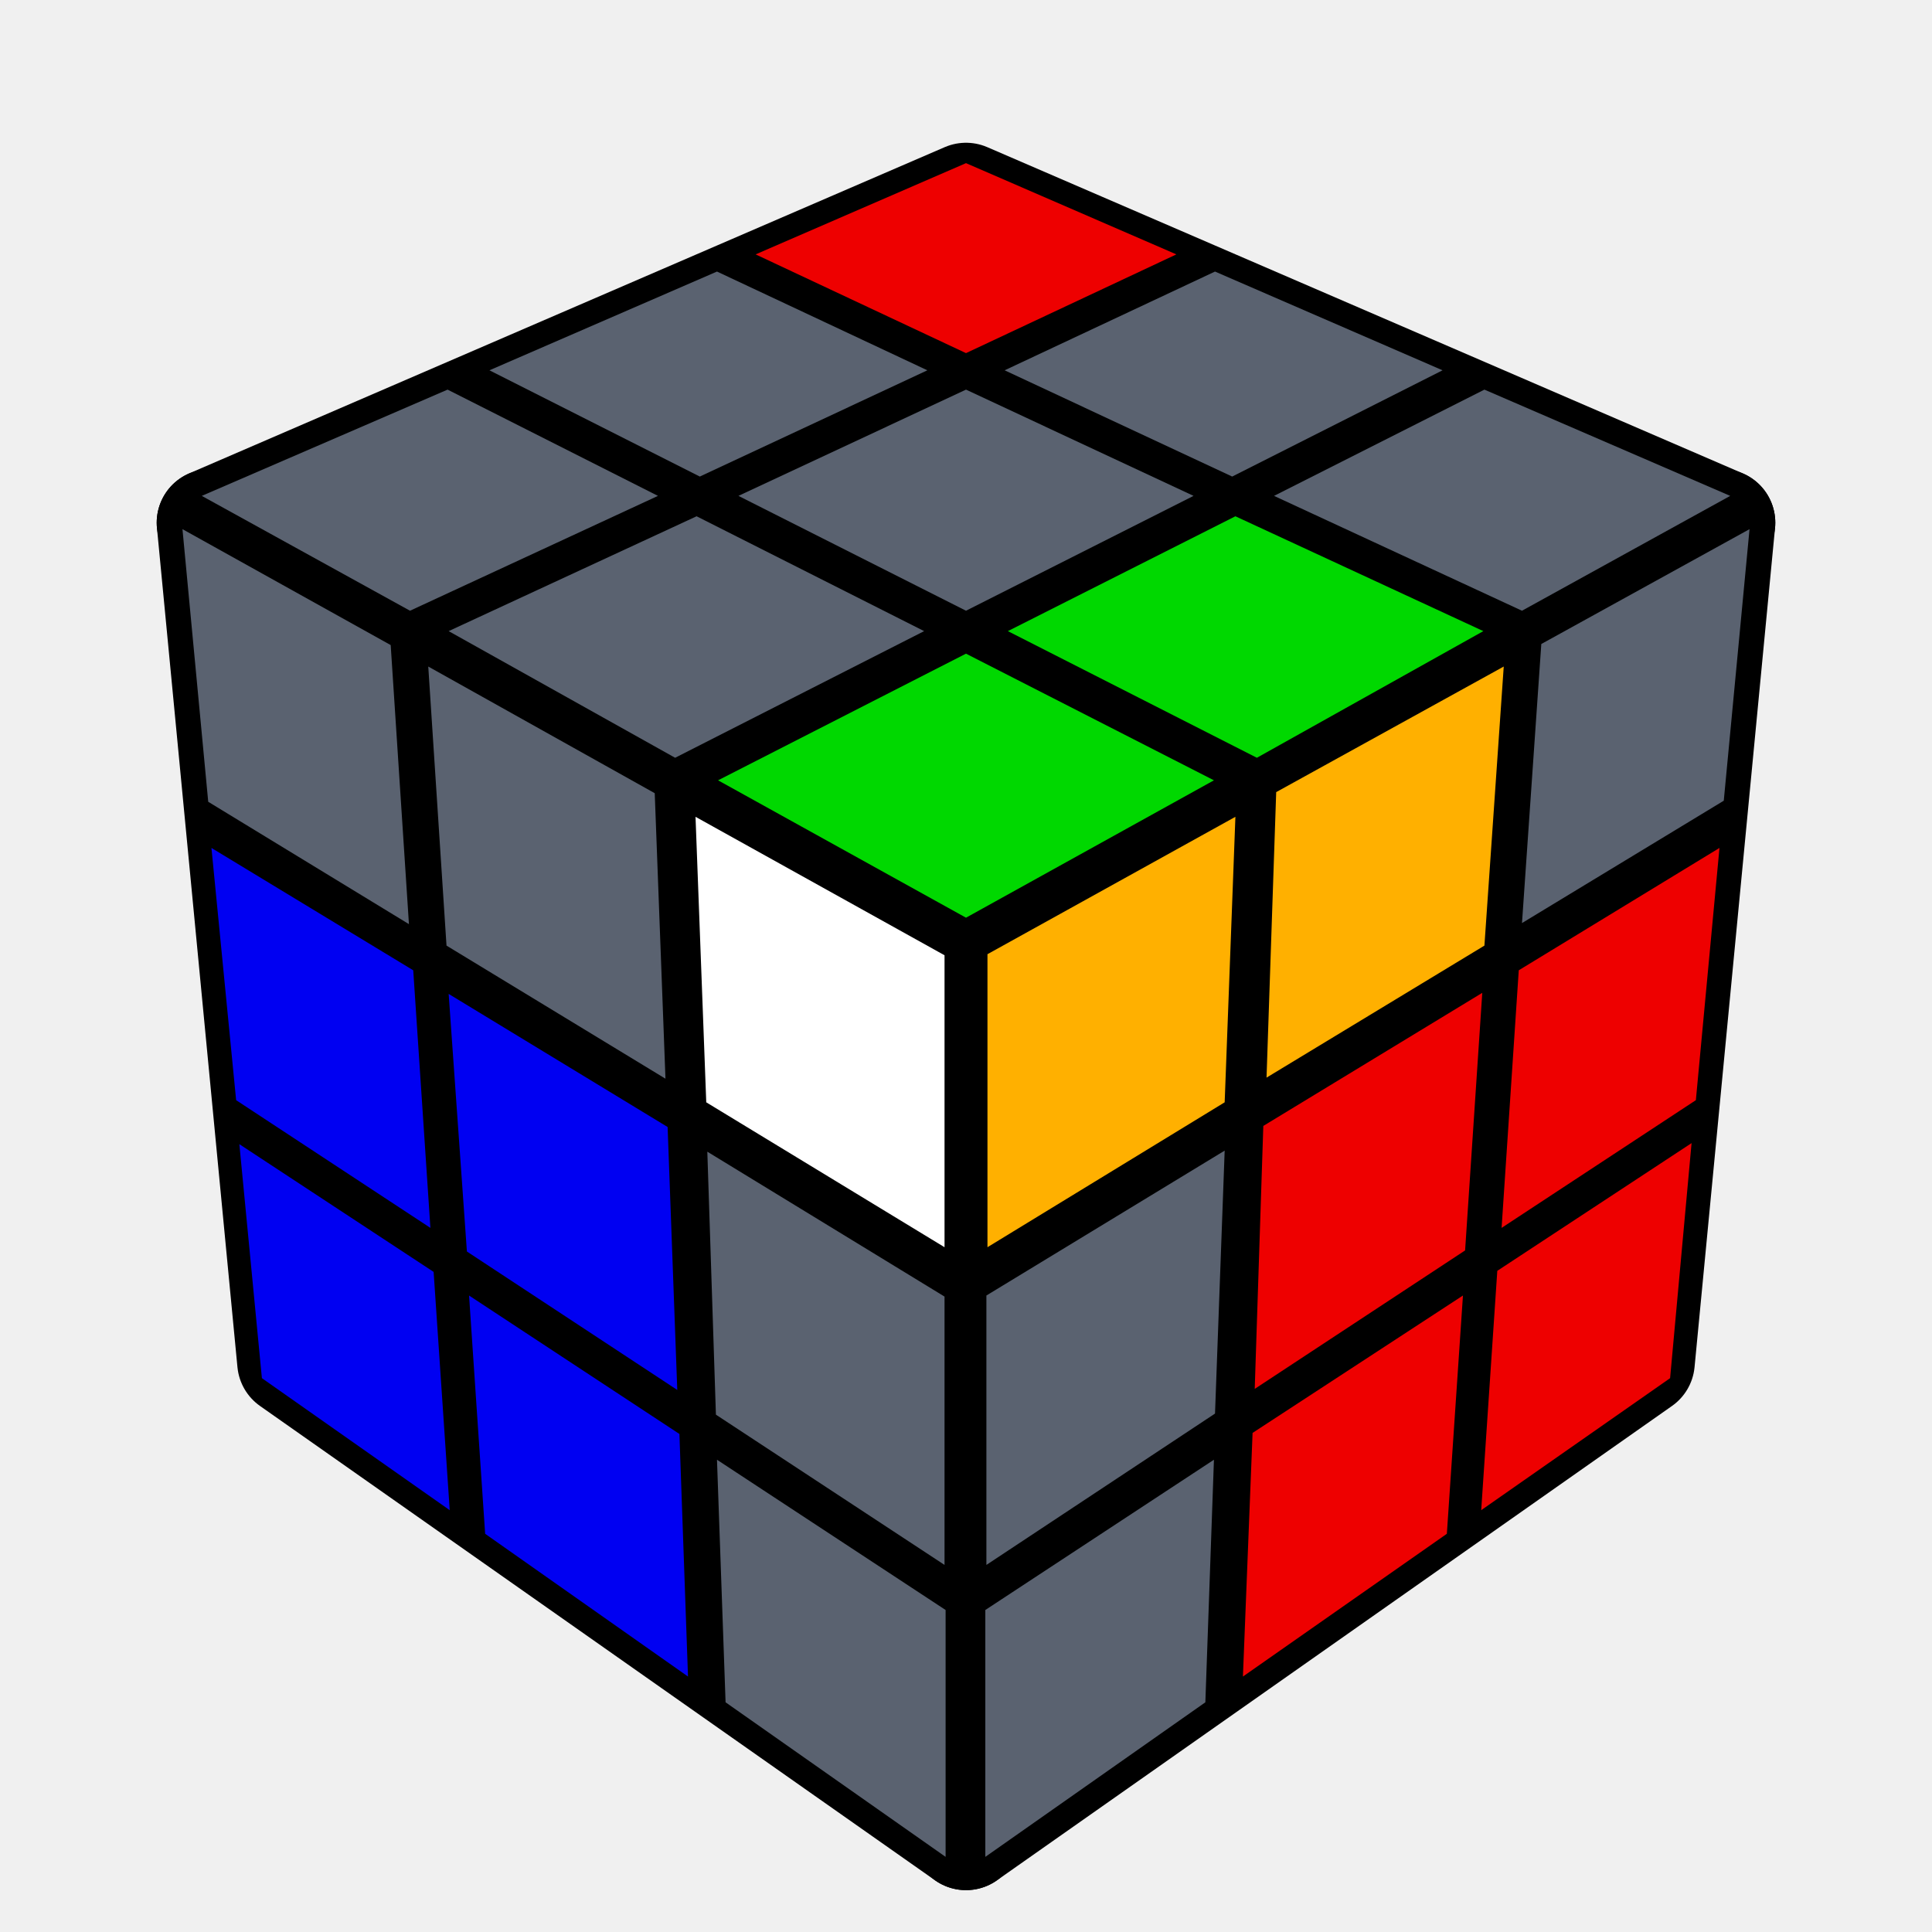
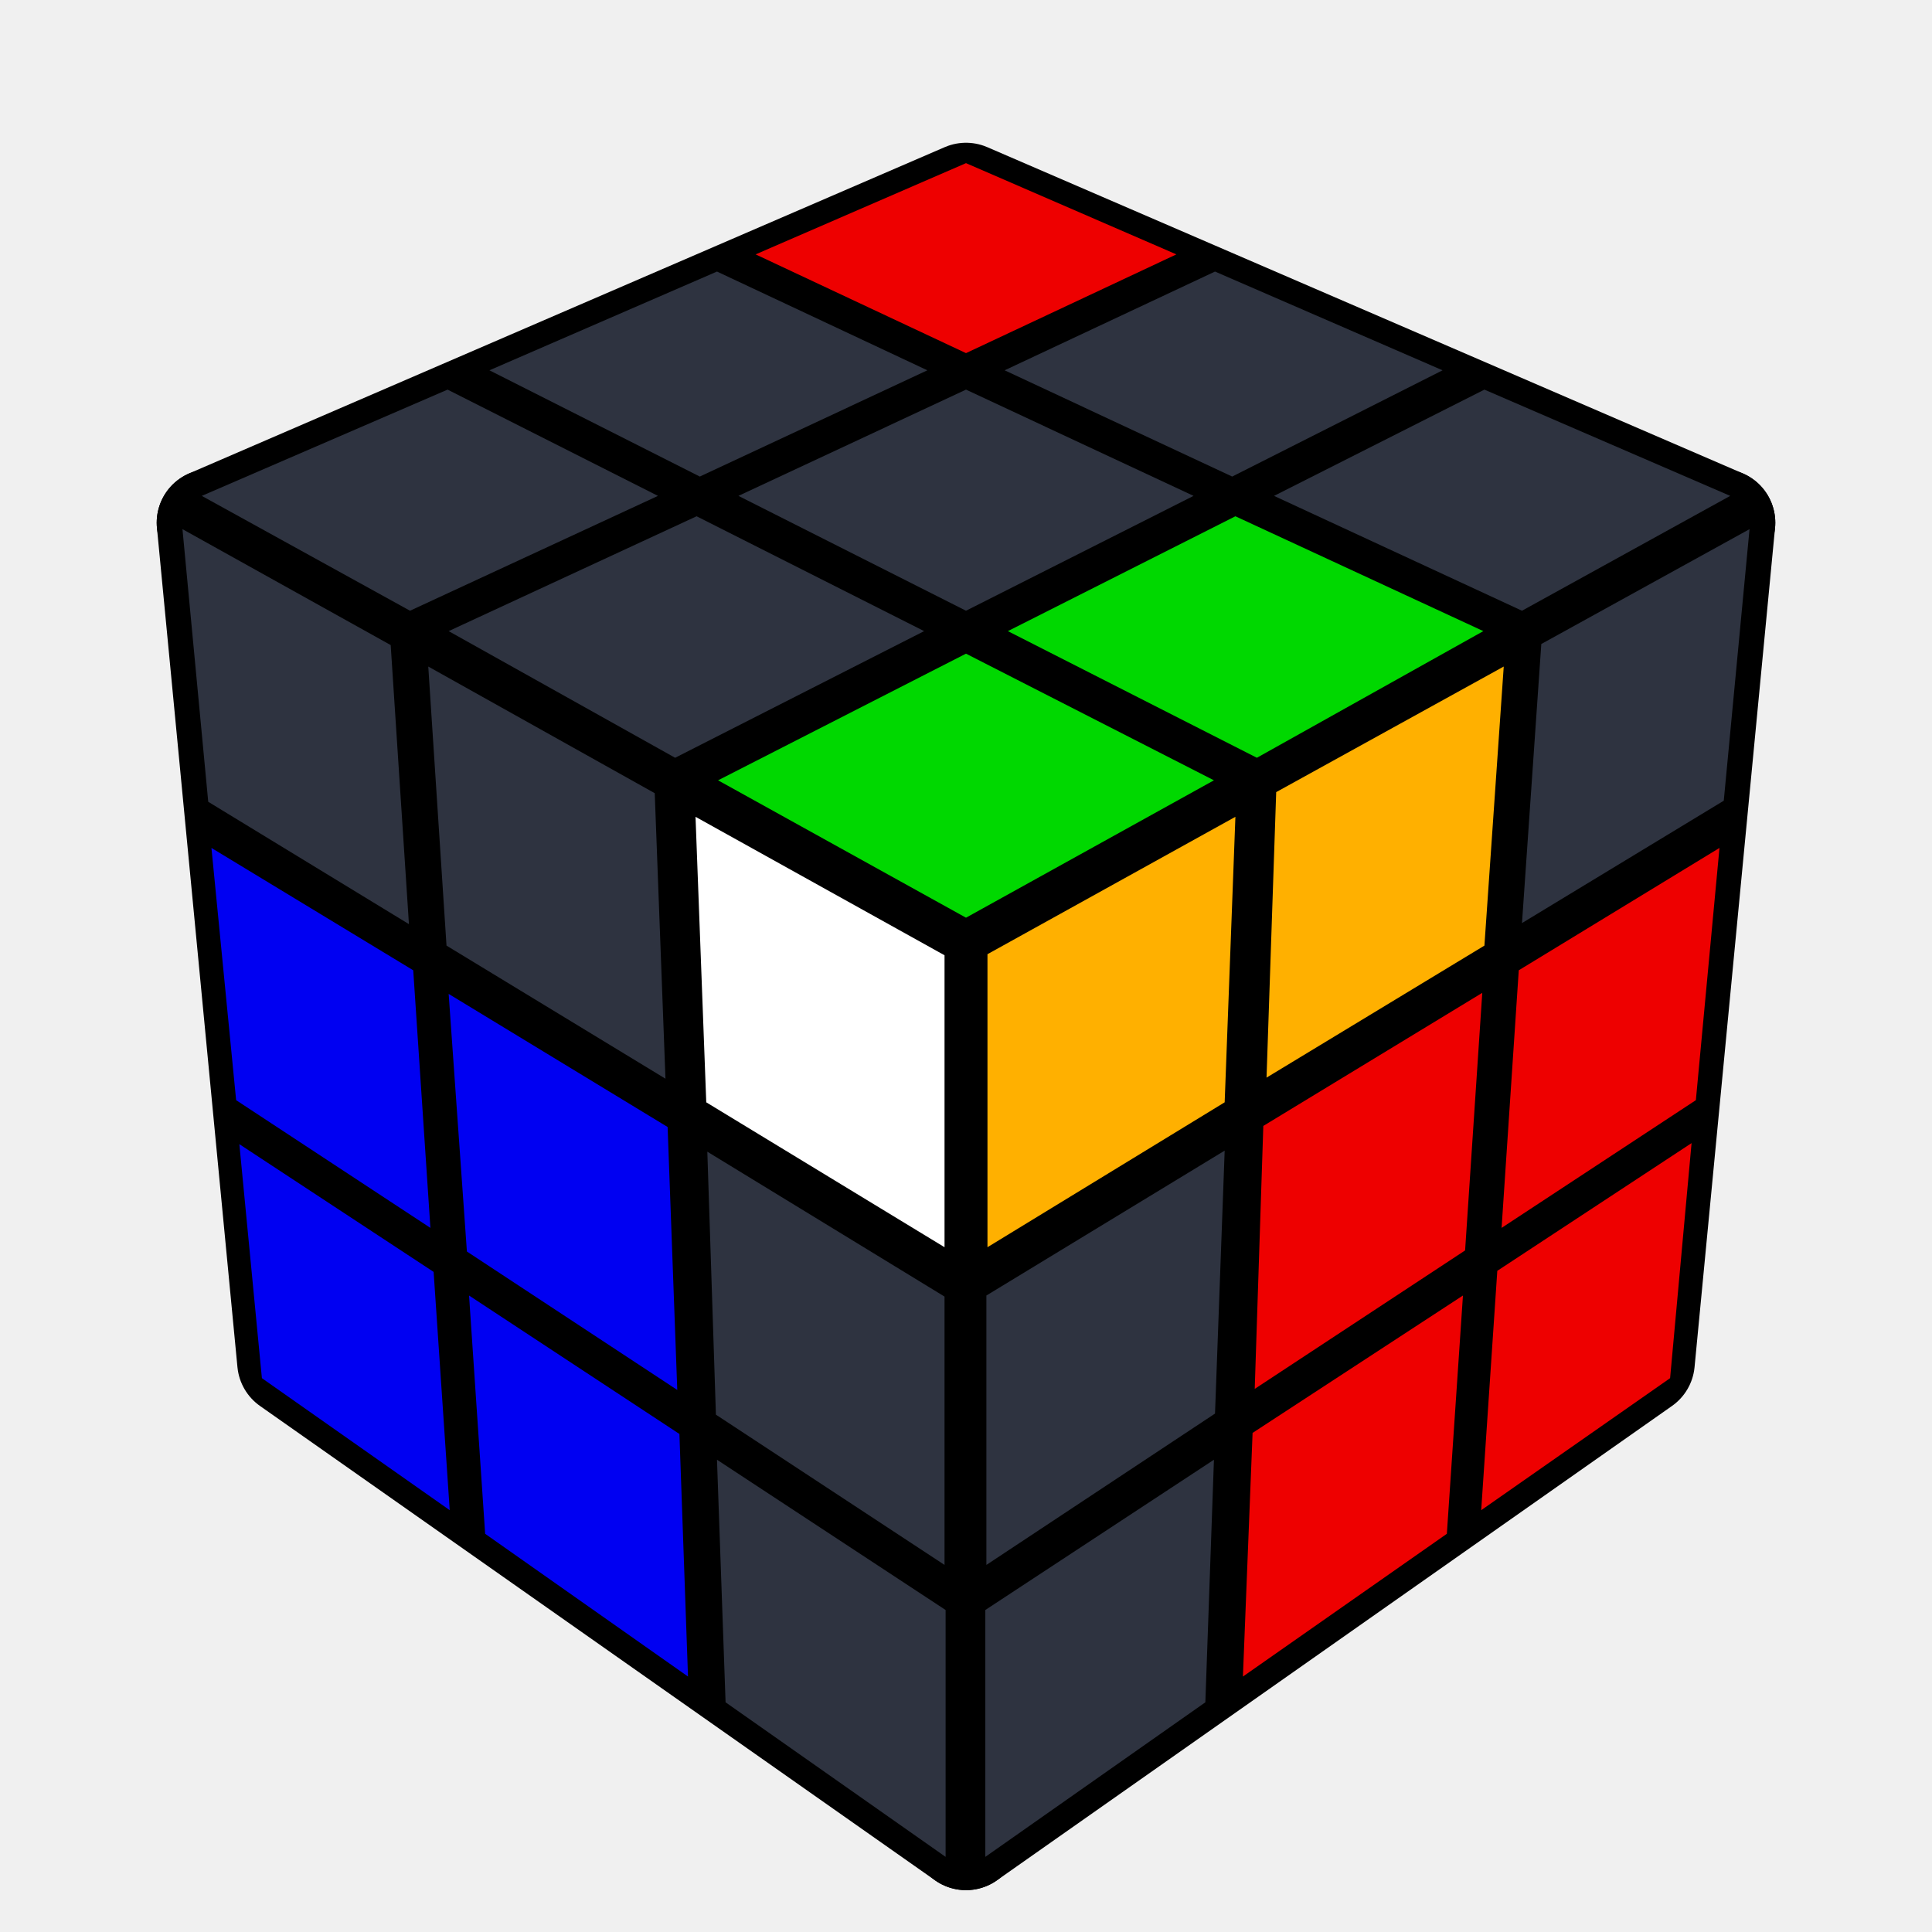
<svg xmlns="http://www.w3.org/2000/svg" version="1.1" width="180" height="180" viewBox="-0.9 -0.9 1.8 1.8">
  <g style="stroke-width:0.1;stroke-linejoin:round;opacity:1">
    <polygon fill="#000000" stroke="#000000" points="-4.9165444344952E-17,-0.717 0.704,-0.413 6.3108540577985E-17,-0.022 -0.704,-0.413" />
    <polygon fill="#000000" stroke="#000000" points="6.3108540577985E-17,-0.022 0.704,-0.413 0.629,0.369 5.5589468959362E-17,0.811" />
    <polygon fill="#000000" stroke="#000000" points="-0.704,-0.413 6.3108540577985E-17,-0.022 5.5589468959362E-17,0.811 -0.629,0.369" />
  </g>
  <g style="opacity:1;stroke-opacity:0.5;stroke-width:0;stroke-linejoin:round">
    <polygon fill="#EE0000" stroke="#000000" points="-4.9439549272153E-17,-0.748 0.196,-0.663 -1.6979580126642E-17,-0.571 -0.196,-0.663" />
-     <polygon fill="#5A6270" stroke="#000000" points="0.232,-0.647 0.444,-0.555 0.248,-0.456 0.036,-0.555" />
-     <polygon fill="#5A6270" stroke="#000000" points="0.483,-0.537 0.712,-0.438 0.518,-0.331 0.287,-0.438" />
-     <polygon fill="#5A6270" stroke="#000000" points="-0.232,-0.647 -0.036,-0.555 -0.248,-0.456 -0.444,-0.555" />
-     <polygon fill="#5A6270" stroke="#000000" points="-1.1906711768916E-17,-0.537 0.212,-0.438 1.3125827139793E-17,-0.331 -0.212,-0.438" />
+     <polygon fill="#2E3340" stroke="#000000" points="0.232,-0.647 0.444,-0.555 0.248,-0.456 0.036,-0.555" />
+     <polygon fill="#2E3340" stroke="#000000" points="0.483,-0.537 0.712,-0.438 0.518,-0.331 0.287,-0.438" />
+     <polygon fill="#2E3340" stroke="#000000" points="-0.232,-0.647 -0.036,-0.555 -0.248,-0.456 -0.444,-0.555" />
+     <polygon fill="#2E3340" stroke="#000000" points="-1.1906711768916E-17,-0.537 0.212,-0.438 1.3125827139793E-17,-0.331 -0.212,-0.438" />
    <polygon fill="#00D800" stroke="#000000" points="0.251,-0.419 0.482,-0.312 0.271,-0.194 0.039,-0.312" />
-     <polygon fill="#5A6270" stroke="#000000" points="-0.483,-0.537 -0.287,-0.438 -0.518,-0.331 -0.712,-0.438" />
-     <polygon fill="#5A6270" stroke="#000000" points="-0.251,-0.419 -0.039,-0.312 -0.271,-0.194 -0.482,-0.312" />
+     <polygon fill="#2E3340" stroke="#000000" points="-0.483,-0.537 -0.287,-0.438 -0.518,-0.331 -0.712,-0.438" />
+     <polygon fill="#2E3340" stroke="#000000" points="-0.251,-0.419 -0.039,-0.312 -0.271,-0.194 -0.482,-0.312" />
    <polygon fill="#00D800" stroke="#000000" points="1.9219742927126E-17,-0.291 0.231,-0.173 6.3251582941518E-17,-0.045 -0.231,-0.173" />
    <polygon fill="#FFB000" stroke="#000000" points="0.02,-0.011 0.251,-0.139 0.241,0.127 0.02,0.262" />
    <polygon fill="#FFB000" stroke="#000000" points="0.289,-0.162 0.501,-0.279 0.483,-0.019 0.28,0.104" />
-     <polygon fill="#5A6270" stroke="#000000" points="0.536,-0.3 0.73,-0.407 0.706,-0.154 0.518,-0.04" />
-     <polygon fill="#5A6270" stroke="#000000" points="0.019,0.307 0.241,0.172 0.232,0.417 0.019,0.558" />
+     <polygon fill="#2E3340" stroke="#000000" points="0.536,-0.3 0.73,-0.407 0.706,-0.154 0.518,-0.04" />
+     <polygon fill="#2E3340" stroke="#000000" points="0.019,0.307 0.241,0.172 0.232,0.417 0.019,0.558" />
    <polygon fill="#EE0000" stroke="#000000" points="0.277,0.149 0.481,0.025 0.465,0.265 0.269,0.394" />
    <polygon fill="#EE0000" stroke="#000000" points="0.515,0.004 0.702,-0.11 0.68,0.125 0.499,0.244" />
-     <polygon fill="#5A6270" stroke="#000000" points="0.018,0.6 0.231,0.46 0.223,0.686 0.018,0.83" />
+     <polygon fill="#2E3340" stroke="#000000" points="0.018,0.6 0.231,0.46 0.223,0.686 0.018,0.83" />
    <polygon fill="#EE0000" stroke="#000000" points="0.267,0.435 0.463,0.307 0.448,0.529 0.258,0.662" />
    <polygon fill="#EE0000" stroke="#000000" points="0.495,0.284 0.676,0.165 0.656,0.384 0.48,0.507" />
-     <polygon fill="#5A6270" stroke="#000000" points="-0.73,-0.407 -0.536,-0.299 -0.519,-0.039 -0.706,-0.153" />
-     <polygon fill="#5A6270" stroke="#000000" points="-0.501,-0.279 -0.29,-0.161 -0.28,0.105 -0.484,-0.019" />
+     <polygon fill="#2E3340" stroke="#000000" points="-0.73,-0.407 -0.536,-0.299 -0.519,-0.039 -0.706,-0.153" />
+     <polygon fill="#2E3340" stroke="#000000" points="-0.501,-0.279 -0.29,-0.161 -0.28,0.105 -0.484,-0.019" />
    <polygon fill="#FFFFFF" stroke="#000000" points="-0.252,-0.139 -0.02,-0.01 -0.02,0.262 -0.242,0.127" />
    <polygon fill="#0000F2" stroke="#000000" points="-0.703,-0.11 -0.515,0.004 -0.499,0.244 -0.68,0.125" />
    <polygon fill="#0000F2" stroke="#000000" points="-0.482,0.026 -0.278,0.15 -0.269,0.395 -0.465,0.266" />
-     <polygon fill="#5A6270" stroke="#000000" points="-0.241,0.173 -0.02,0.308 -0.02,0.558 -0.233,0.418" />
+     <polygon fill="#2E3340" stroke="#000000" points="-0.241,0.173 -0.02,0.308 -0.02,0.558 -0.233,0.418" />
    <polygon fill="#0000F2" stroke="#000000" points="-0.677,0.166 -0.496,0.285 -0.481,0.507 -0.656,0.384" />
    <polygon fill="#0000F2" stroke="#000000" points="-0.463,0.307 -0.267,0.436 -0.259,0.662 -0.448,0.529" />
-     <polygon fill="#5A6270" stroke="#000000" points="-0.232,0.46 -0.019,0.6 -0.019,0.83 -0.224,0.686" />
+     <polygon fill="#2E3340" stroke="#000000" points="-0.232,0.46 -0.019,0.6 -0.019,0.83 -0.224,0.686" />
  </g>
</svg>
